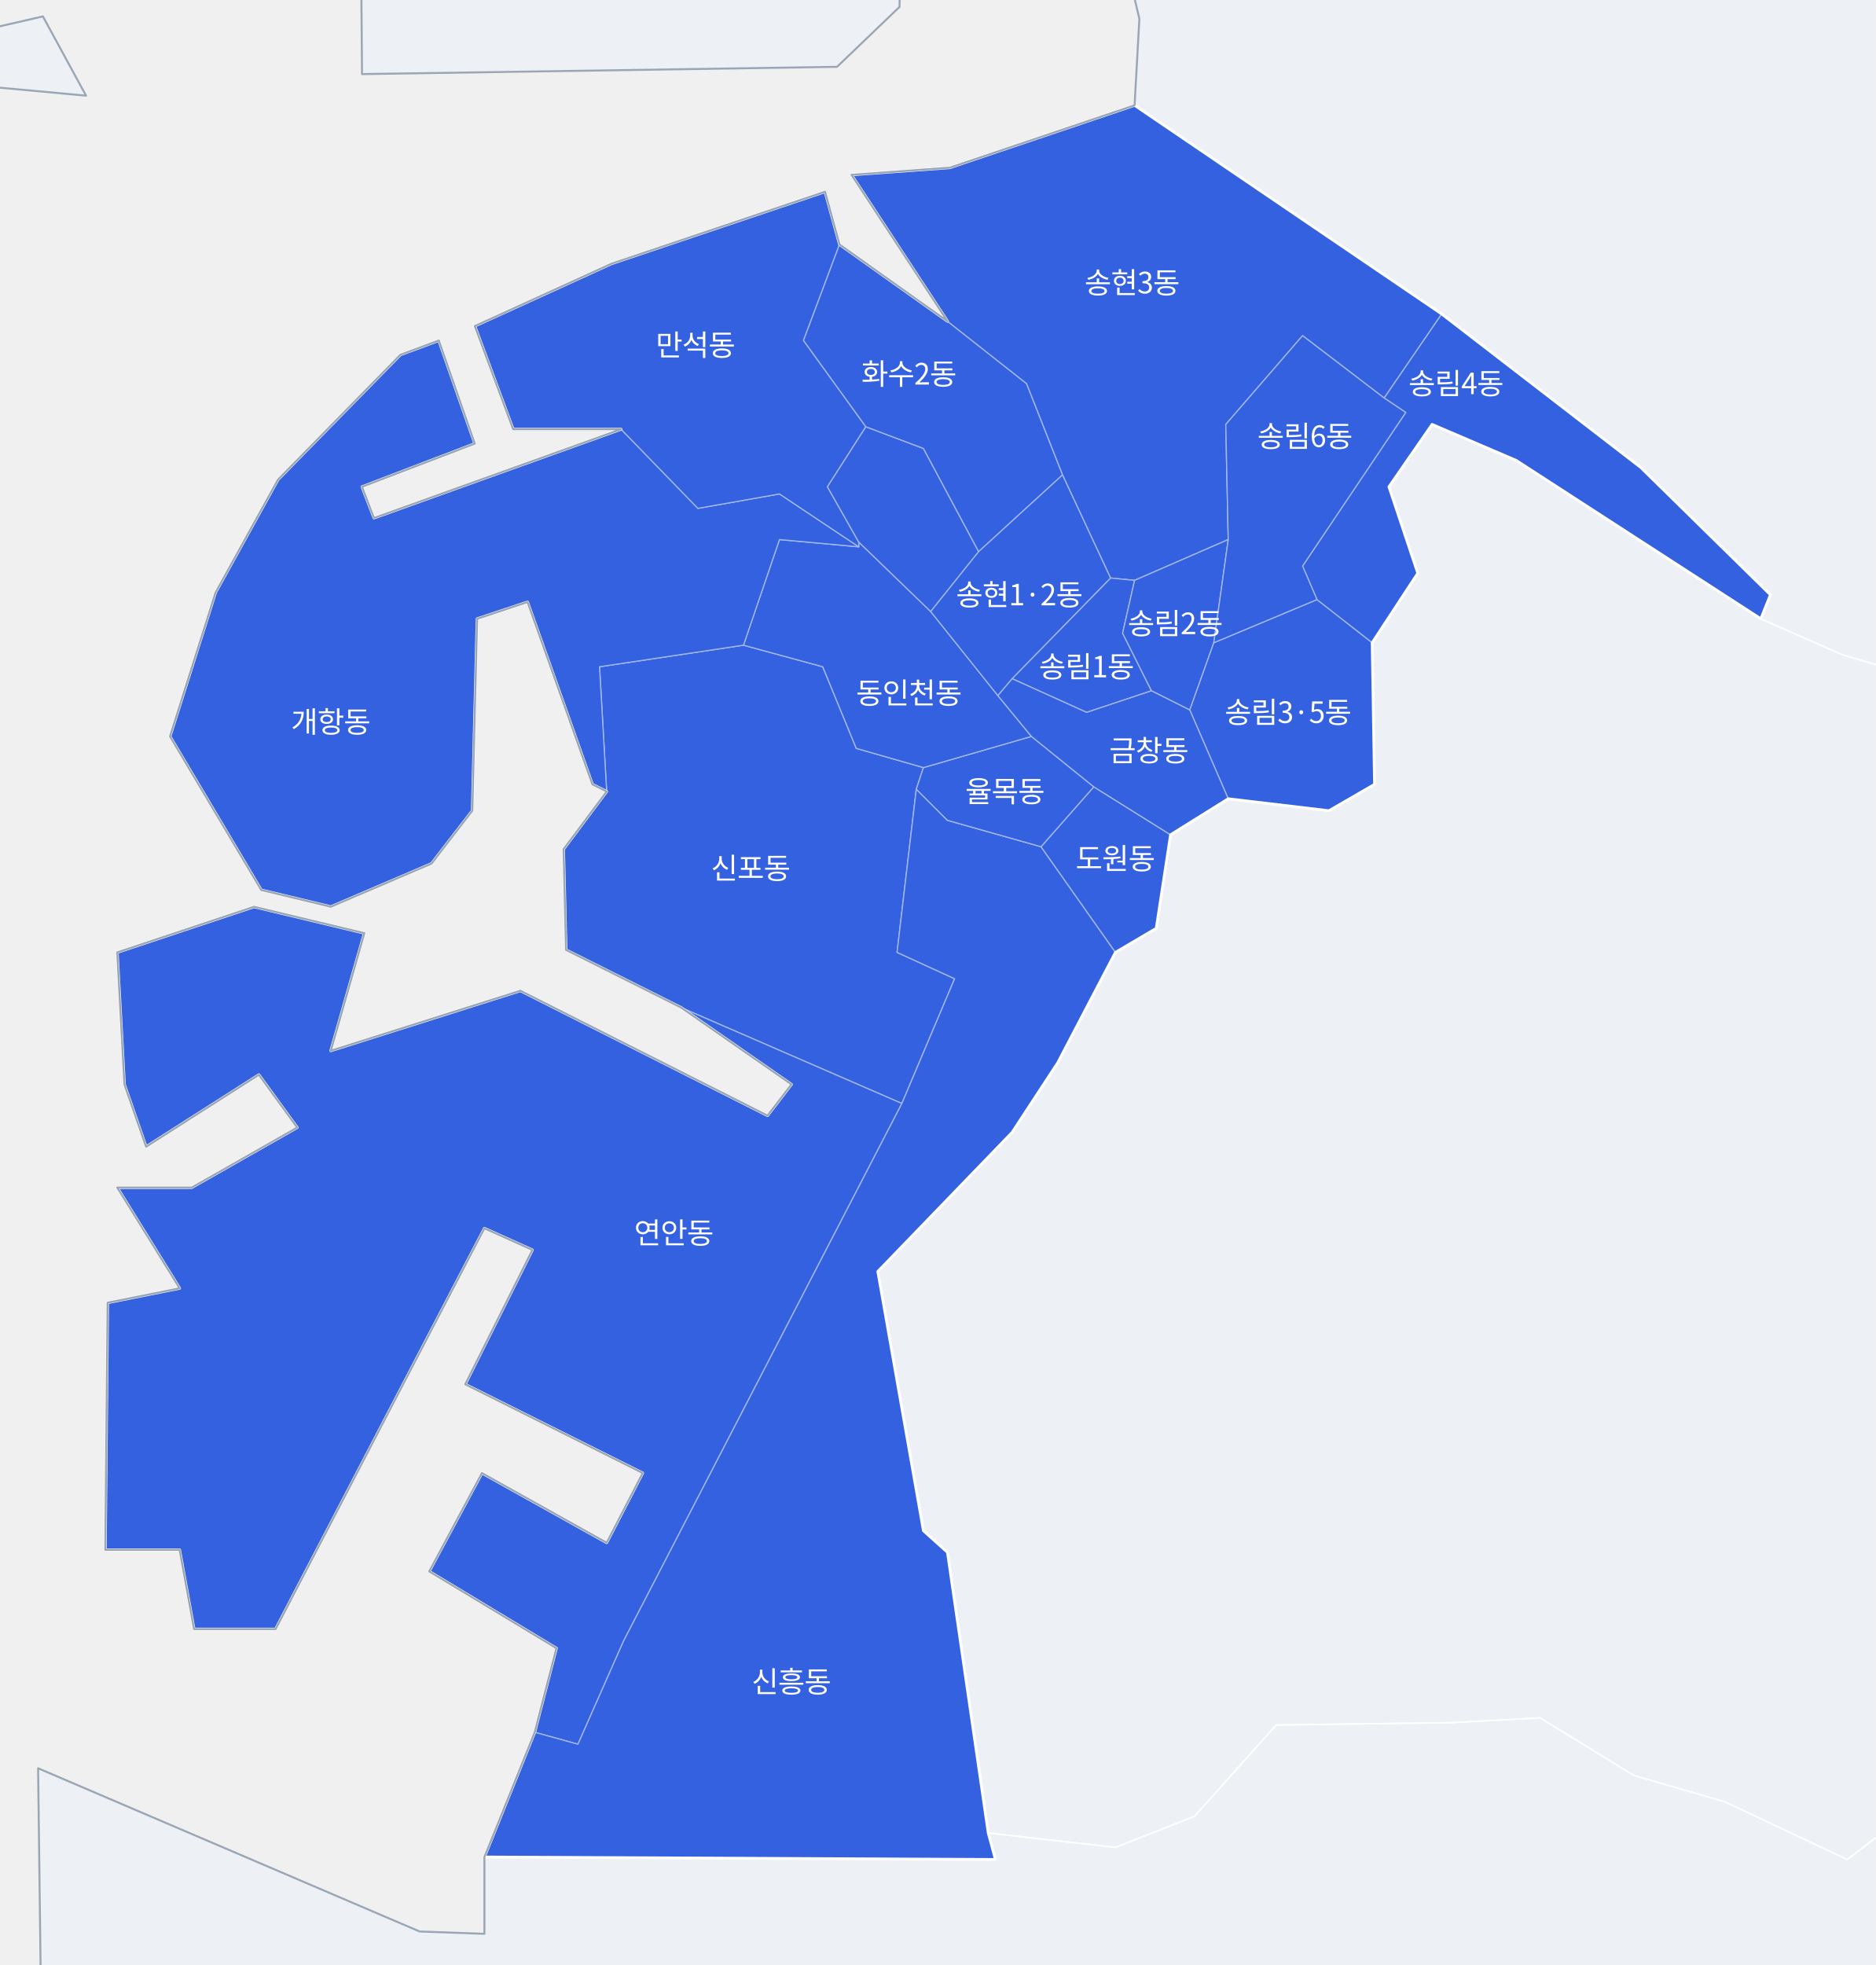
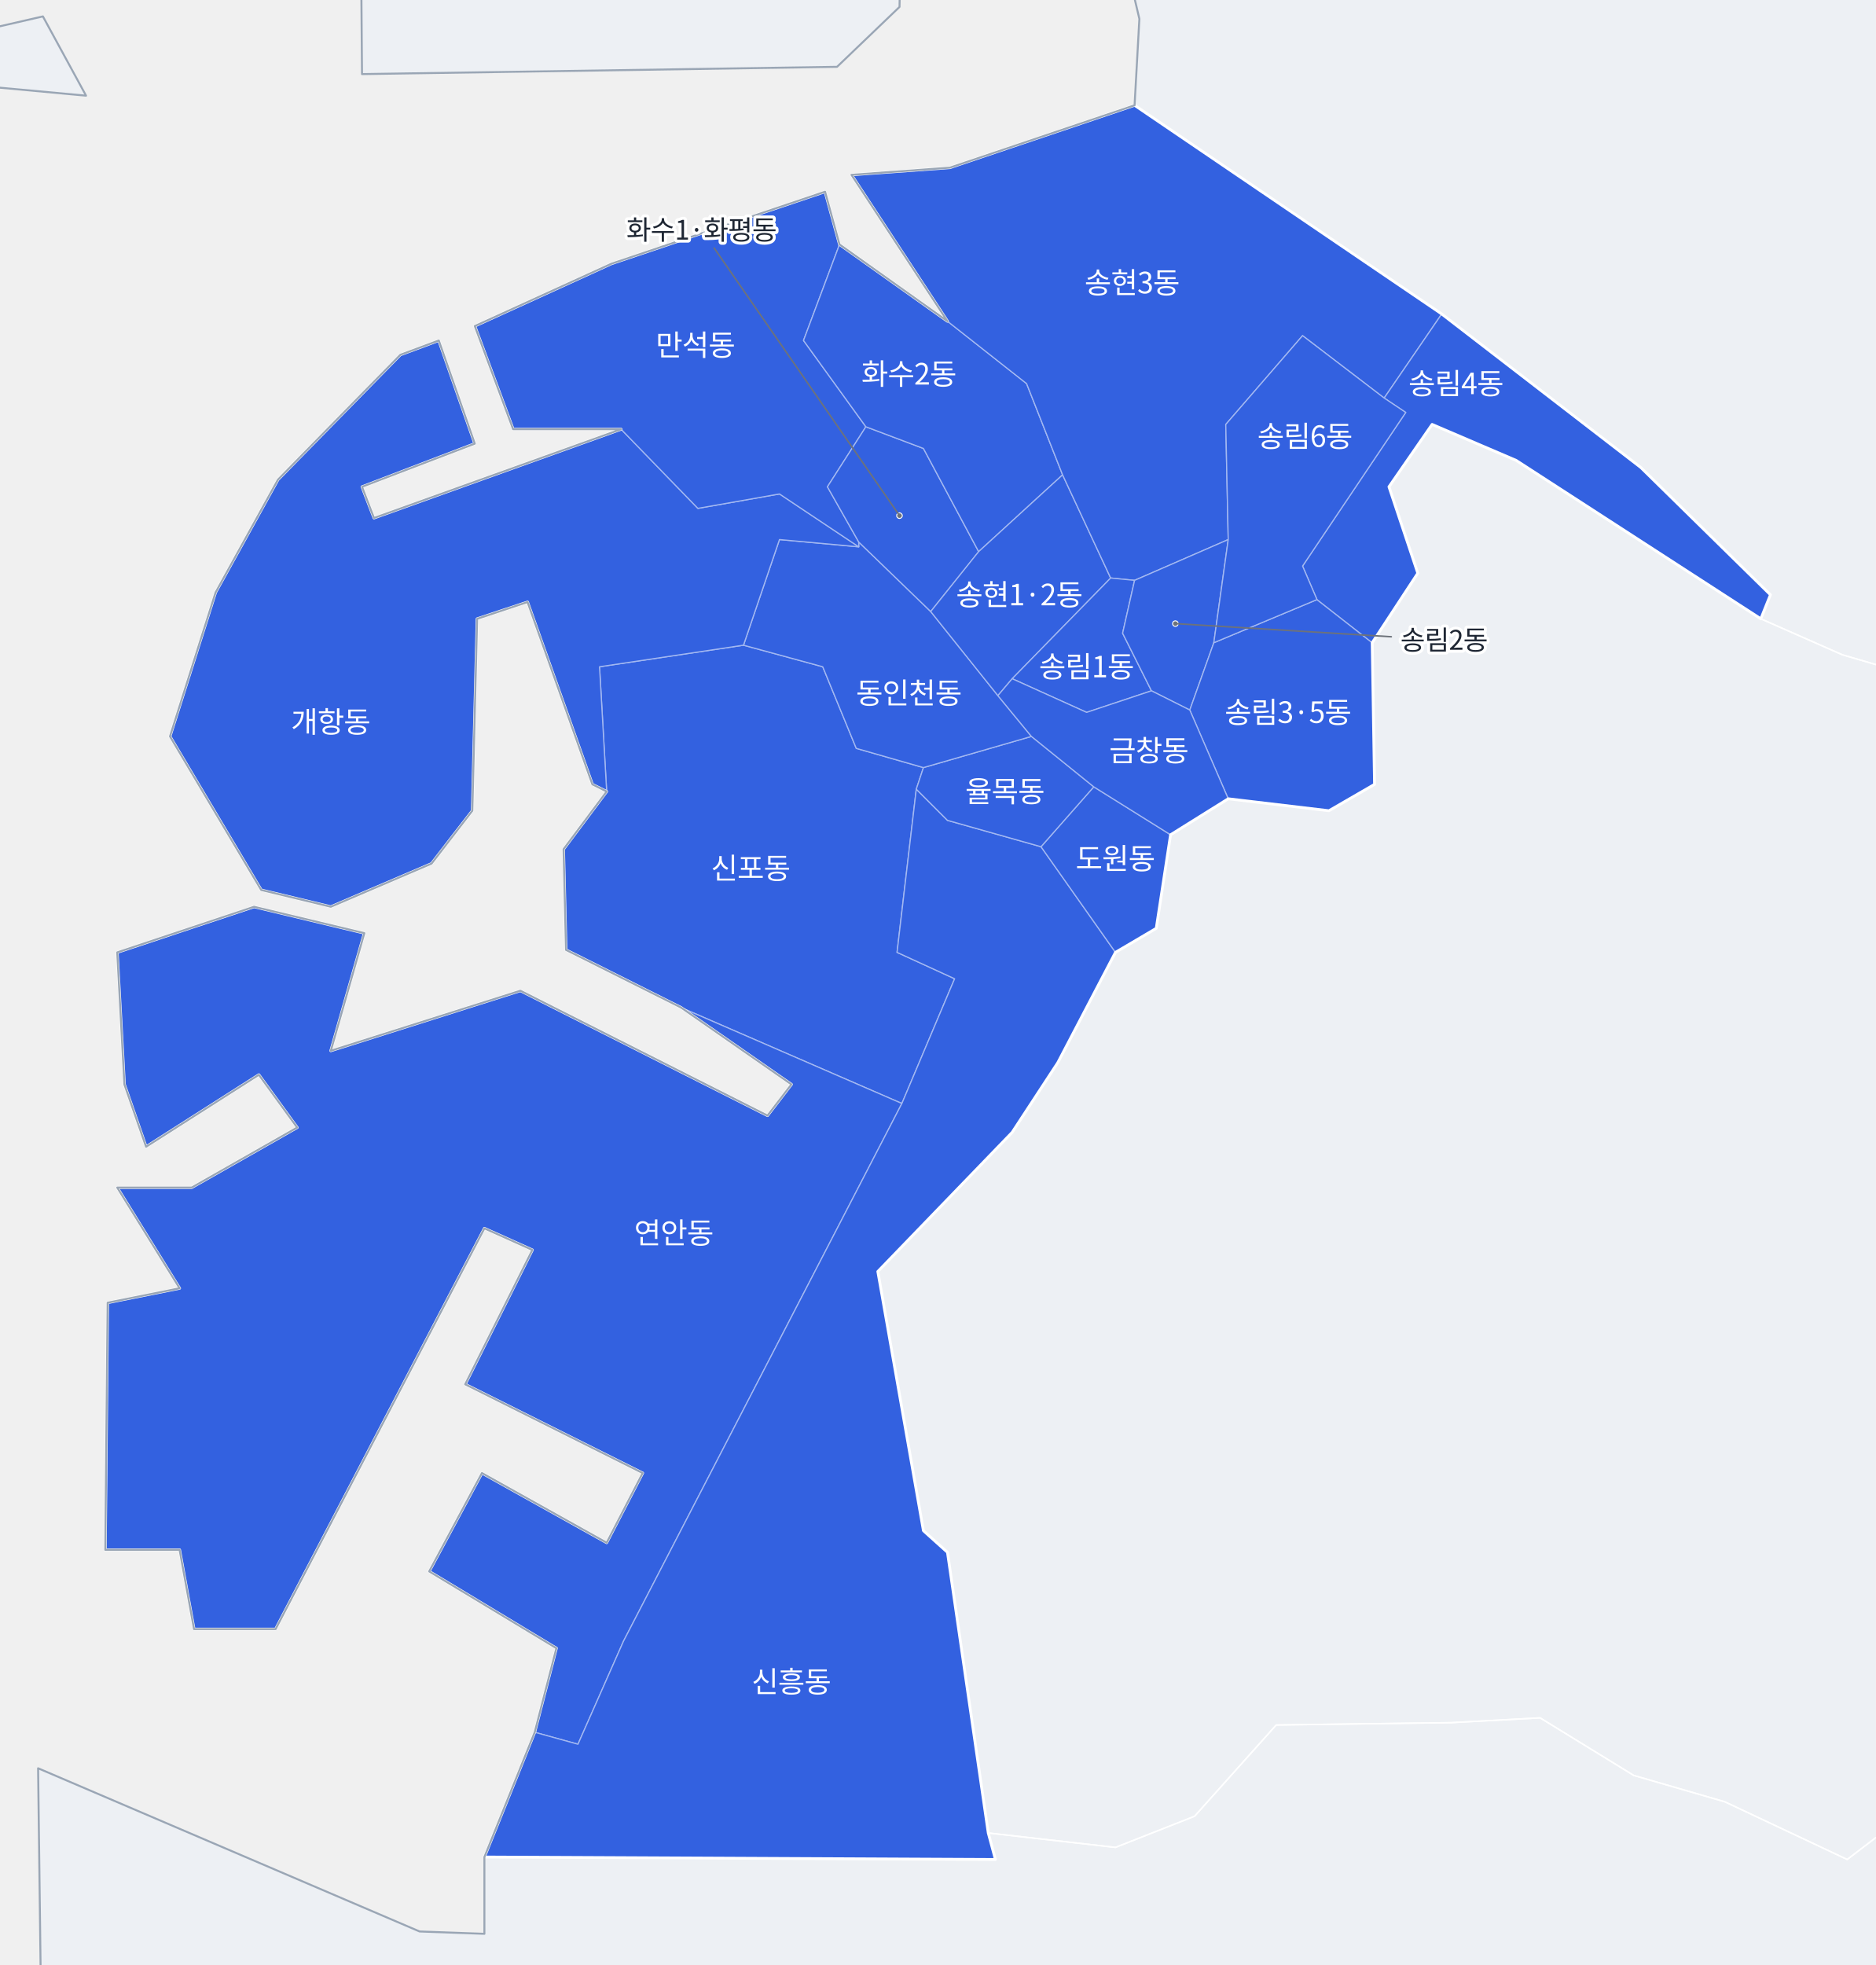
<svg xmlns="http://www.w3.org/2000/svg" width="1600" height="1676" viewBox="0 0 1600 1676" font-family="Pretendard,'Pretendard Variable','Apple SD Gothic Neo','Malgun Gothic','맑은 고딕','Noto Sans KR','Noto Sans CJK KR',sans-serif">
  <g id="배경">
    <path d="M73.4 81.6L0 74.8 0 22.4 36.6 14Z" fill="#EDF0F4" fill-rule="evenodd" />
    <path d="M1600 1567.4L1575.7 1586 1471.3 1536.8 1393.6 1514.3 1313.7 1465.2 1238 1469.3 1088.6 1471.3 1019 1549.1 951.5 1575.7 843 1563.4 808.2 1324 787.7 1305.6 748.8 1084.5 863.4 965.8 902.3 906.4 951.5 812.3 986.3 791.8 998.5 712 1047.7 681.3 1133.6 691.5 1172.5 669 1170.5 548.2 1209.4 488.9 1184.8 415.2 1221.6 362 1293.3 392.7 1502 527.8 1571.6 558.5 1600 566.8Z" fill="#EDF0F4" fill-rule="evenodd" />
    <path d="M34.6 1676L32.5 1508.2 357.9 1647.4 413.2 1649.4 413.2 1583.9 849.1 1586 843 1563.4 951.5 1575.7 1019 1549.1 1088.6 1471.3 1238 1469.3 1313.7 1465.2 1393.6 1514.3 1471.3 1536.8 1575.7 1586 1600 1567.4 1600 1676Z" fill="#EDF0F4" fill-rule="evenodd" />
    <path d="M1399.7 398.8L1229.8 267.8 967.8 89.8 971.9 16.1 968.1 0 767.4 0 767.3 5.9 714 57 308.8 63.2 308.3 0 1600 0 1600 566.8 1571.6 558.5 1502 527.8 1510.2 507.3Z" fill="#EDF0F4" fill-rule="evenodd" />
    <path d="M0 22.4L36.6 14 73.4 81.6 0 74.8" fill="none" stroke="#FFFFFF" stroke-width="1.2" stroke-linejoin="round" stroke-linecap="round" />
    <path d="M1600 1567.4L1575.7 1586 1471.3 1536.8 1393.6 1514.3 1313.7 1465.2 1238 1469.3 1088.6 1471.3 1019 1549.1 951.5 1575.7 843 1563.4 808.2 1324 787.7 1305.6 748.8 1084.5 863.4 965.8 902.3 906.4 951.5 812.3 986.3 791.8 998.5 712 1047.7 681.3 1133.6 691.5 1172.5 669 1170.5 548.2 1209.4 488.9 1184.8 415.2 1221.6 362 1293.3 392.7 1502 527.8 1571.6 558.5 1600 566.8" fill="none" stroke="#FFFFFF" stroke-width="1.2" stroke-linejoin="round" stroke-linecap="round" />
    <path d="M34.6 1676L32.5 1508.2 357.9 1647.4 413.2 1649.4 413.2 1583.9 849.1 1586 843 1563.4 951.5 1575.7 1019 1549.1 1088.6 1471.3 1238 1469.3 1313.7 1465.2 1393.6 1514.3 1471.3 1536.8 1575.7 1586 1600 1567.4" fill="none" stroke="#FFFFFF" stroke-width="1.2" stroke-linejoin="round" stroke-linecap="round" />
    <path d="M1600 566.8L1571.6 558.5 1502 527.8 1510.2 507.3 1399.7 398.8 1229.8 267.8 967.8 89.8 971.9 16.1 968.1 0M767.4 0L767.3 5.9 714 57 308.8 63.2 308.3 0" fill="none" stroke="#FFFFFF" stroke-width="1.2" stroke-linejoin="round" stroke-linecap="round" />
  </g>
  <g id="대상_내부">
    <path id="인천광역시_제물포구_신포동" d="M634.2 550.3L511.4 568.7 517.5 675.1 480.7 724.3 482.8 810.2 581 859.4 769.3 941.2 814.3 834.8 765.2 812.3 781.6 673.1 787.7 654.7 730.4 638.3 701.8 568.7Z" fill="#3361E0" fill-rule="evenodd" stroke="#A3B8F1" stroke-width="1" stroke-linejoin="round" />
    <path id="인천광역시_제물포구_연안동" d="M581 859.4L675.1 924.9 654.7 951.5 443.9 845 282.2 896.2 310.8 795.9 216.7 773.4 100 812.3 106.1 924.9 124.6 978.1 220.8 916.7 253.5 961.7 163.5 1012.9 100 1012.9 153.2 1098.8 91.8 1111.1 89.8 1321.9 153.2 1321.9 165.5 1389.5 235.1 1389.5 413.2 1047.7 454.1 1066.1 396.8 1180.7 548.2 1256.4 517.5 1315.8 411.1 1256.4 366.1 1340.3 474.6 1405.8 456.1 1477.5 493 1487.7 531.9 1399.7 769.3 941.2Z" fill="#3361E0" fill-rule="evenodd" stroke="#A3B8F1" stroke-width="1" stroke-linejoin="round" />
    <path id="인천광역시_제물포구_신흥동" d="M888 722.2L808.2 699.7 781.6 673.1 765.2 812.3 814.3 834.8 769.3 941.2 531.9 1399.7 493 1487.7 456.1 1477.5 413.2 1583.9 849.1 1586 843 1563.4 808.2 1324 787.7 1305.6 748.8 1084.5 863.4 965.8 902.3 906.4 951.5 812.3Z" fill="#3361E0" fill-rule="evenodd" stroke="#A3B8F1" stroke-width="1" stroke-linejoin="round" />
    <path id="인천광역시_제물포구_도원동" d="M998.5 712L933 671.1 888 722.2 951.5 812.3 986.3 791.8Z" fill="#3361E0" fill-rule="evenodd" stroke="#A3B8F1" stroke-width="1" stroke-linejoin="round" />
    <path id="인천광역시_제물포구_율목동" d="M933 671.1L879.8 628.1 787.7 654.7 781.6 673.1 808.2 699.7 888 722.2Z" fill="#3361E0" fill-rule="evenodd" stroke="#A3B8F1" stroke-width="1" stroke-linejoin="round" />
    <path id="인천광역시_제물포구_동인천동" d="M732.5 466.4L664.9 460.2 634.2 550.3 701.8 568.7 730.4 638.3 787.7 654.7 879.8 628.1 851.2 593.3 793.9 521.6 732.5 462.3Z" fill="#3361E0" fill-rule="evenodd" stroke="#A3B8F1" stroke-width="1" stroke-linejoin="round" />
    <path id="인천광역시_제물포구_개항동" d="M634.2 550.3L664.9 460.2 732.5 466.4 664.9 421.3 595.3 433.6 529.8 366.1 319 441.8 308.8 415.2 405 378.4 374.3 290.4 341.5 302.6 237.1 409.1 183.9 505.3 145 628.1 222.8 759.1 282.2 773.4 368.1 736.6 402.9 691.5 407 527.8 450 513.5 505.3 669 517.5 675.1 511.4 568.7Z" fill="#3361E0" fill-rule="evenodd" stroke="#A3B8F1" stroke-width="1" stroke-linejoin="round" />
    <path id="인천광역시_제물포구_만석동" d="M716.1 208.5L703.8 163.5 521.6 224.9 405 278.1 437.7 366.1 529.8 366.1 595.3 433.6 664.9 421.3 732.5 466.4 732.5 462.3 705.8 415.2 738.6 364 685.4 290.4Z" fill="#3361E0" fill-rule="evenodd" stroke="#A3B8F1" stroke-width="1" stroke-linejoin="round" />
    <path id="인천광역시_제물포구_화수1_화평동" d="M834.8 470.5L787.7 382.5 738.6 364 705.8 415.2 732.5 462.3 793.9 521.6Z" fill="#3361E0" fill-rule="evenodd" stroke="#A3B8F1" stroke-width="1" stroke-linejoin="round" />
    <path id="인천광역시_제물포구_화수2동" d="M808.2 274L716.1 208.5 685.4 290.4 738.6 364 787.7 382.5 834.8 470.5 906.4 405 875.7 327.2Z" fill="#3361E0" fill-rule="evenodd" stroke="#A3B8F1" stroke-width="1" stroke-linejoin="round" />
    <path id="인천광역시_제물포구_송현1_2동" d="M947.4 493L906.4 405 834.8 470.5 793.9 521.6 851.2 593.3 863.4 578.9Z" fill="#3361E0" fill-rule="evenodd" stroke="#A3B8F1" stroke-width="1" stroke-linejoin="round" />
    <path id="인천광역시_제물포구_송현3동" d="M1229.8 267.8L967.8 89.8 810.2 143 726.3 149.1 808.2 274 875.7 327.2 906.4 405 947.4 493 967.8 495 1047.7 460.2 1045.6 362 1111.1 286.3 1180.7 339.5Z" fill="#3361E0" fill-rule="evenodd" stroke="#A3B8F1" stroke-width="1" stroke-linejoin="round" />
    <path id="인천광역시_제물포구_송림1동" d="M947.4 493L863.4 578.9 926.9 607.6 982.2 589.2 957.6 540.1 967.8 495Z" fill="#3361E0" fill-rule="evenodd" stroke="#A3B8F1" stroke-width="1" stroke-linejoin="round" />
    <path id="인천광역시_제물포구_송림2동" d="M1035.4 548.2L1047.7 460.2 967.8 495 957.6 540.1 982.2 589.2 1014.9 605.6Z" fill="#3361E0" fill-rule="evenodd" stroke="#A3B8F1" stroke-width="1" stroke-linejoin="round" />
    <path id="인천광역시_제물포구_송림3_5동" d="M1170.5 548.2L1123.4 511.4 1035.4 548.2 1014.9 605.6 1047.7 681.3 1133.6 691.5 1172.5 669Z" fill="#3361E0" fill-rule="evenodd" stroke="#A3B8F1" stroke-width="1" stroke-linejoin="round" />
    <path id="인천광역시_제물포구_송림4동" d="M1502 527.8L1510.2 507.3 1399.7 398.8 1229.8 267.8 1180.7 339.5 1199.1 351.8 1111.1 482.8 1123.4 511.4 1170.5 548.2 1209.4 488.9 1184.8 415.2 1221.6 362 1293.3 392.7Z" fill="#3361E0" fill-rule="evenodd" stroke="#A3B8F1" stroke-width="1" stroke-linejoin="round" />
    <path id="인천광역시_제물포구_송림6동" d="M1180.7 339.5L1111.1 286.3 1045.6 362 1047.7 460.2 1035.4 548.2 1123.4 511.4 1111.1 482.8 1199.1 351.8Z" fill="#3361E0" fill-rule="evenodd" stroke="#A3B8F1" stroke-width="1" stroke-linejoin="round" />
    <path id="인천광역시_제물포구_금창동" d="M982.2 589.2L926.9 607.6 863.4 578.9 851.2 593.3 879.8 628.1 933 671.1 998.5 712 1047.7 681.3 1014.9 605.6Z" fill="#3361E0" fill-rule="evenodd" stroke="#A3B8F1" stroke-width="1" stroke-linejoin="round" />
  </g>
  <g id="대상">
    <path d="M517.5 1315.8L548.2 1256.4 396.8 1180.7 454.1 1066.1 413.2 1047.7 235.1 1389.5 165.5 1389.5 153.2 1321.9 89.8 1321.9 91.8 1111.1 153.2 1098.8 100 1012.9 163.5 1012.9 253.5 961.7 220.8 916.7 124.6 978.1 106.1 924.9 100 812.3 216.7 773.4 310.8 795.9 282.2 896.2 443.9 845 654.7 951.5 675.1 924.9 581 859.4 482.8 810.2 480.7 724.3 517.5 675.1 505.3 669 450 513.5 407 527.8 402.9 691.5 368.1 736.6 282.2 773.4 222.8 759.1 145 628.1 183.9 505.3 237.1 409.1 341.5 302.6 374.3 290.4 405 378.4 308.8 415.2 319 441.8 529.8 366.1 437.7 366.1 405 278.1 521.6 224.9 703.8 163.5 716.1 208.5 808.2 274 726.3 149.1 810.2 143 967.8 89.8 1229.8 267.8 1399.7 398.8 1510.2 507.3 1502 527.8 1293.3 392.7 1221.6 362 1184.8 415.2 1209.4 488.9 1170.5 548.2 1172.5 669 1133.6 691.5 1047.7 681.3 998.5 712 986.3 791.8 951.5 812.3 902.3 906.4 863.4 965.8 748.8 1084.5 787.7 1305.6 808.2 1324 843 1563.4 849.1 1586 413.2 1583.9 456.1 1477.5 474.6 1405.8 366.1 1340.3 411.1 1256.4 517.5 1315.8" fill="none" stroke="#FFFFFF" stroke-width="2.4" stroke-linejoin="round" stroke-linecap="round" />
  </g>
  <g id="시도경계">
    <path d="M34.6 1676L32.5 1508.2 357.9 1647.4 413.2 1649.4 413.2 1583.9 456.1 1477.5 474.6 1405.8 366.1 1340.3 411.1 1256.4 517.5 1315.8 548.2 1256.4 396.8 1180.7 454.1 1066.1 413.2 1047.7 235.1 1389.5 165.5 1389.5 153.2 1321.9 89.8 1321.9 91.8 1111.1 153.2 1098.8 100 1012.9 163.5 1012.9 253.5 961.7 220.8 916.7 124.6 978.1 106.1 924.9 100 812.3 216.7 773.4 310.8 795.9 282.2 896.2 443.9 845 654.7 951.5 675.1 924.9 581 859.4 482.8 810.2 480.7 724.3 517.5 675.1 505.3 669 450 513.5 407 527.8 402.9 691.5 368.1 736.6 282.2 773.4 222.8 759.1 145 628.1 183.9 505.3 237.1 409.1 341.5 302.6 374.3 290.4 405 378.4 308.8 415.2 319 441.8 529.8 366.1 437.7 366.1 405 278.1 521.6 224.9 703.8 163.5 716.1 208.5 808.2 274 726.3 149.1 810.2 143 967.8 89.8 971.9 16.1 968.1 0M767.4 0L767.3 5.9 714 57 308.8 63.2 308.3 0M0 22.4L36.6 14 73.4 81.6 0 74.8" fill="none" stroke="#9AA6B5" stroke-width="1.7" stroke-linejoin="round" stroke-linecap="round" />
  </g>
+   <g id="지시선">
+     <path id="지시점_화수1_화평동" d="M769.7 439.8L769.5 440.7 768.9 441.5 768.2 442 767.3 442.2 766.3 442 765.6 441.5 765 440.7 764.9 439.8 765 438.9 765.6 438.1 766.3 437.6 767.3 437.4 768.2 437.6 768.9 438.1 769.5 438.9Z" fill="#6D727A" fill-rule="evenodd" stroke="#FFFFFF" stroke-width="0.8" stroke-linejoin="round" />
+     <path id="지시점_송림2동" d="M1005 531.9L1004.8 532.8 1004.3 533.6 1003.5 534.1 1002.6 534.3 1001.7 534.1 1000.9 533.6 1000.4 532.8 1000.2 531.9 1000.4 531 1000.9 530.2 1001.7 529.7 1002.6 529.5 1003.5 529.7 1004.3 530.2 1004.8 531Z" fill="#6D727A" fill-rule="evenodd" stroke="#FFFFFF" stroke-width="0.8" stroke-linejoin="round" />
+     <path d="M767.3 439.8L609.2 211.6M1002.6 531.9L1186.8 543.1" fill="none" stroke="#6D727A" stroke-width="1.3" stroke-linejoin="round" stroke-linecap="round" />
+   </g>
  <g id="지명" text-anchor="middle">
    <text x="574.9" y="1060.7" font-size="25" font-weight="500" letter-spacing="-0.5" fill="#FFFFFF">연안동</text>
    <text x="675.1" y="1443.5" font-size="25" font-weight="500" letter-spacing="-0.5" fill="#FFFFFF">신흥동</text>
    <text x="282.2" y="624.8" font-size="25" font-weight="500" letter-spacing="-0.5" fill="#FFFFFF">개항동</text>
    <text x="965.8" y="250.2" font-size="25" font-weight="500" letter-spacing="-0.5" fill="#FFFFFF">송현3동</text>
    <text x="640.4" y="749.6" font-size="25" font-weight="500" letter-spacing="-0.5" fill="#FFFFFF">신포동</text>
    <text x="593.3" y="303.4" font-size="25" font-weight="500" letter-spacing="-0.5" fill="#FFFFFF">만석동</text>
    <text x="1242.1" y="336.2" font-size="25" font-weight="500" letter-spacing="-0.5" fill="#FFFFFF">송림4동</text>
    <text x="775.4" y="328" font-size="25" font-weight="500" letter-spacing="-0.5" fill="#FFFFFF">화수2동</text>
    <text x="775.4" y="600.2" font-size="25" font-weight="500" letter-spacing="-0.5" fill="#FFFFFF">동인천동</text>
    <text x="1113.2" y="381.2" font-size="25" font-weight="500" letter-spacing="-0.5" fill="#FFFFFF">송림6동</text>
    <text x="1098.8" y="616.6" font-size="25" font-weight="500" letter-spacing="-0.5" fill="#FFFFFF">송림3·5동</text>
    <text x="869.6" y="516.3" font-size="25" font-weight="500" letter-spacing="-0.5" fill="#FFFFFF">송현1·2동</text>
    <text x="980.1" y="649.3" font-size="25" font-weight="500" letter-spacing="-0.5" fill="#FFFFFF">금창동</text>
    <text x="951.5" y="741.4" font-size="25" font-weight="500" letter-spacing="-0.5" fill="#FFFFFF">도원동</text>
    <text x="857.3" y="684.1" font-size="25" font-weight="500" letter-spacing="-0.5" fill="#FFFFFF">율목동</text>
-     <text x="1002.6" y="540.9" font-size="25" font-weight="500" letter-spacing="-0.5" fill="#FFFFFF">송림2동</text>
    <text x="926.9" y="577.7" font-size="25" font-weight="500" letter-spacing="-0.5" fill="#FFFFFF">송림1동</text>
+     <text x="598.5" y="204.4" font-size="23" font-weight="500" letter-spacing="-0.5" fill="none" stroke="#FFFFFF" stroke-width="5.1" stroke-linejoin="round">화수1·화평동</text>
+     <text x="598.5" y="204.4" font-size="23" font-weight="500" letter-spacing="-0.5" fill="#1E2633">화수1·화평동</text>
+     <text x="1231.9" y="554.2" font-size="23" font-weight="500" letter-spacing="-0.5" fill="none" stroke="#FFFFFF" stroke-width="5.1" stroke-linejoin="round">송림2동</text>
+     <text x="1231.9" y="554.2" font-size="23" font-weight="500" letter-spacing="-0.5" fill="#1E2633">송림2동</text>
  </g>
</svg>
